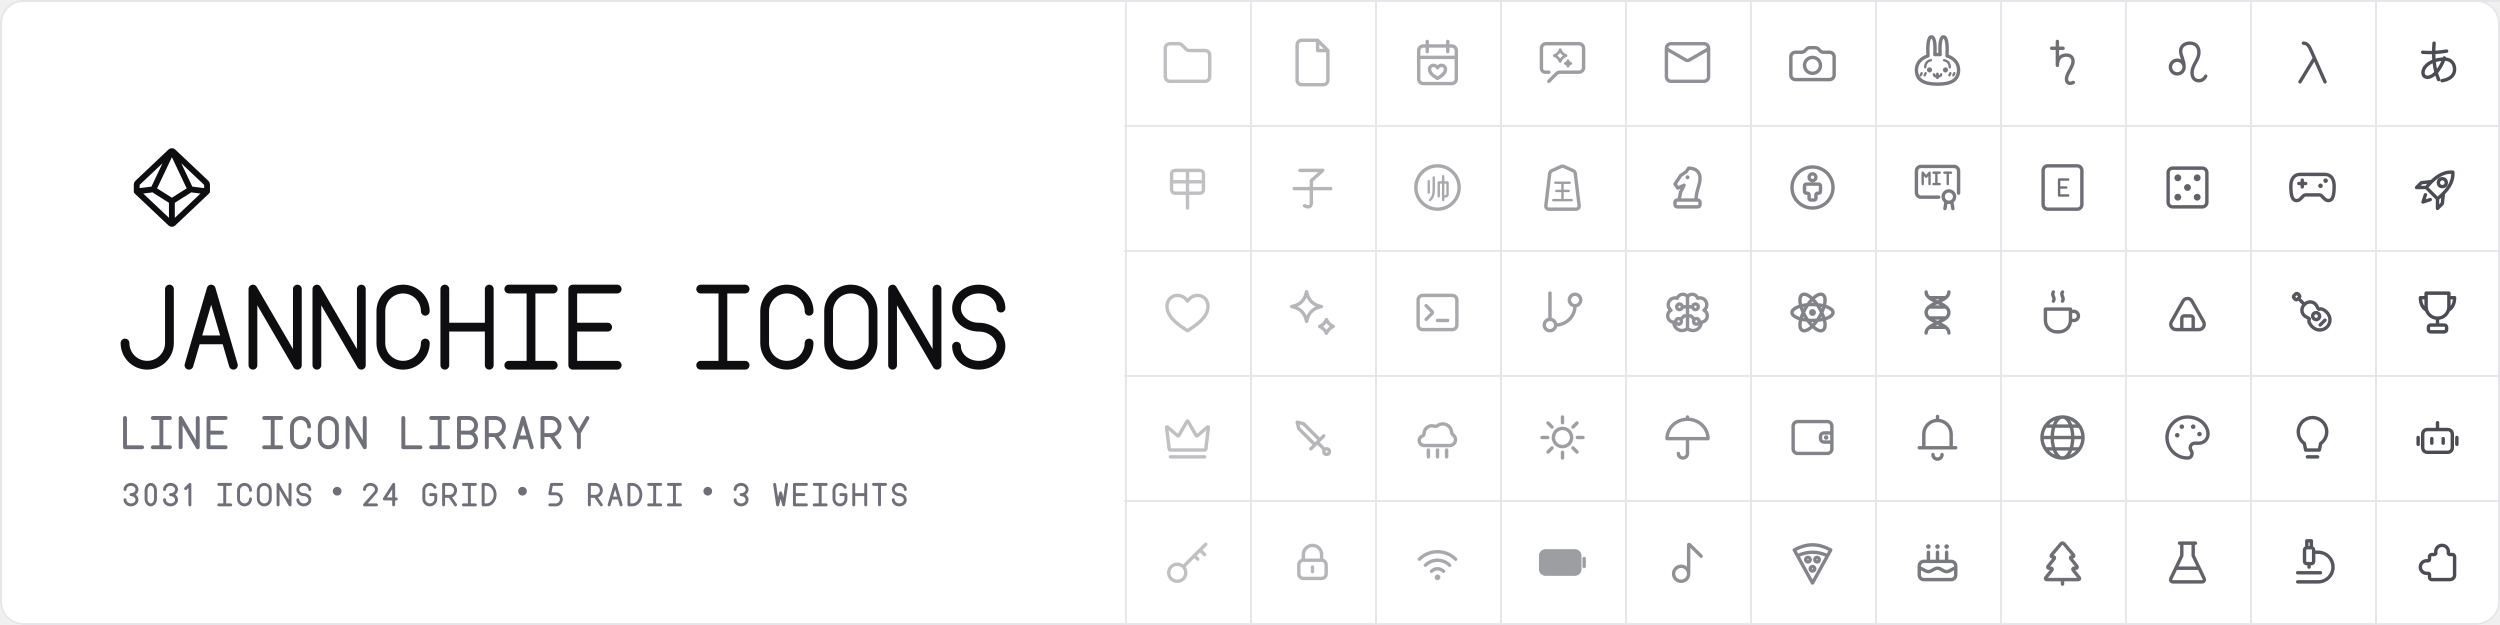
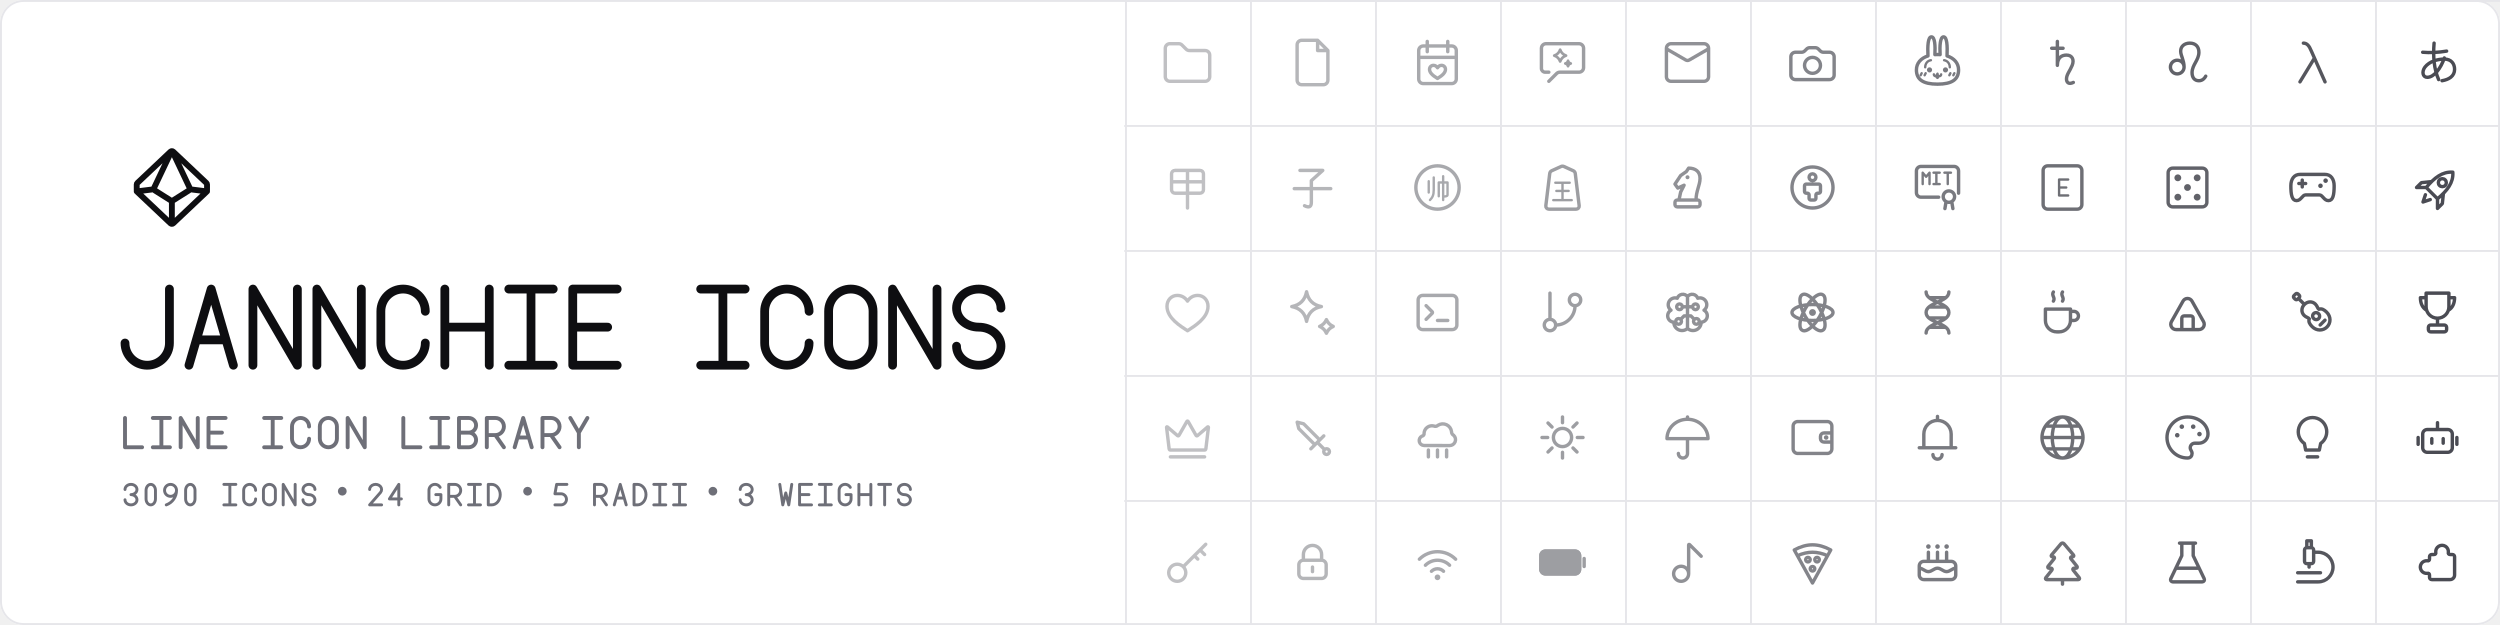
<svg xmlns="http://www.w3.org/2000/svg" width="1280" height="320" viewBox="0 0 1280 320" fill="none" stroke-linecap="round" stroke-linejoin="round">
  <style>
  .bg { fill: #ffffff; } .line { stroke: #e6e6ea; } .ink { stroke: #0e0e11; color: #0e0e11; } .dim { stroke: #6e6f78; } .dim-fill { fill: #6e6f78; } .icons { color: #4a4b53; }
  @media (prefers-color-scheme: dark) { .bg { fill: #0e0e11; } .line { stroke: #1d1d22; } .ink { stroke: #f2f2f4; color: #f2f2f4; } .dim { stroke: #9a9ba4; } .dim-fill { fill: #9a9ba4; } .icons { color: #c2c3ca; } }
</style>
  <rect class="bg" width="1280" height="320" rx="12" />
  <path class="line" d="M576.5 0V320M640.5 0V320M704.5 0V320M768.5 0V320M832.5 0V320M896.5 0V320M960.5 0V320M1024.5 0V320M1088.5 0V320M1152.5 0V320M1216.5 0V320M576 0.5H1280M576 64.5H1280M576 128.5H1280M576 192.5H1280M576 256.5H1280M576 320.5H1280" />
  <rect class="line" x=".5" y=".5" width="1279" height="319" rx="11.5" />
  <g class="icons" stroke="currentColor" stroke-width="1.5">
    <g opacity="0.35">
      <svg x="594" y="18" width="28" height="28" viewBox="0 0 24 24">
        <path d="M4.25 3.75H8.17a2 2 0 0 1 1.42.59l1.82 1.82a2 2 0 0 0 1.42.59h6.92a2 2 0 0 1 2 2v9.5a2 2 0 0 1-2 2H4.25a2 2 0 0 1-2-2V5.75a2 2 0 0 1 2-2z" />
      </svg>
    </g>
    <g opacity="0.41">
      <svg x="658" y="18" width="28" height="28" viewBox="0 0 24 24">
        <path d="M7.25 2.25h6.79a.5.5 0 0 1 .36.15l4.2 4.2a.5.5 0 0 1 .15.36V19.75a2 2 0 0 1-2 2H7.25a2 2 0 0 1-2-2V4.25a2 2 0 0 1 2-2zm7 0v4.5h4.5" />
      </svg>
    </g>
    <g opacity="0.48">
      <svg x="722" y="18" width="28" height="28" viewBox="0 0 24 24">
        <path d="M5.75 4.75h12.5a2 2 0 0 1 2 2v12.5a2 2 0 0 1-2 2H5.75a2 2 0 0 1-2-2V6.75a2 2 0 0 1 2-2zm-2 5h16.5M7.5 2.75v4.5m9-4.5v4.5M12 19c-2.5-1.5-3.5-2.75-3.5-4 0-1 .75-1.75 1.75-1.75.75 0 1.35.45 1.75 1.05.4-.6 1-1.05 1.75-1.05 1 0 1.75.75 1.75 1.75 0 1.25-1 2.5-3.5 4z" />
      </svg>
    </g>
    <g opacity="0.54">
      <svg x="786" y="18" width="28" height="28" viewBox="0 0 24 24">
        <path d="M6 16.25H4.38a1.63 1.63 0 0 1-1.63-1.62V5.75a2 2 0 0 1 2-2h14.5a2 2 0 0 1 2 2v8.5a2 2 0 0 1-2 2H10.83a2 2 0 0 0-1.42.59L6 20.25" />
        <path d="M10.97 6.38q.66 1.92 2.58 2.59-1.92.66-2.58 2.58Q10.3 9.63 8.38 8.97q1.92-.67 2.59-2.59z" stroke-width="1.2" />
        <path d="M14.43 11.24q.24.95 1.19 1.19-.95.24-1.19 1.19-.24-.95-1.19-1.19.95-.24 1.19-1.19z" stroke-width="1.2" fill="currentColor" stroke-linecap="round" stroke-linejoin="round" />
      </svg>
    </g>
    <g opacity="0.61">
      <svg x="850" y="18" width="28" height="28" viewBox="0 0 24 24">
        <path d="M4.75 3.75h14.5a2 2 0 0 1 2 2v12.5a2 2 0 0 1-2 2H4.75a2 2 0 0 1-2-2V5.75a2 2 0 0 1 2-2zM2.75 6l8.5 4.91a1.5 1.5 0 0 0 1.5 0L21.25 6" />
      </svg>
    </g>
    <g opacity="0.68">
      <svg x="914" y="18" width="28" height="28" viewBox="0 0 24 24">
        <path d="M4.5 7.5H7.17a2 2 0 0 0 1.42-.59l.82-.82a2 2 0 0 1 1.42-.59h2.34a2 2 0 0 1 1.42.59l.82.82a2 2 0 0 0 1.42.59H19.5a2 2 0 0 1 2 2v8a2 2 0 0 1-2 2H4.5a2 2 0 0 1-2-2v-8a2 2 0 0 1 2-2zm4 5.75a3.5 3.5 0 1 0 7 0 3.5 3.5 0 1 0-7 0" />
      </svg>
    </g>
    <g opacity="0.74">
      <svg x="978" y="18" width="28" height="28" viewBox="0 0 24 24">
        <path d="M12 8.5c.39 0 .77.01 1.14.04-.2-3.79 0-7.79 1.52-7.79 1.53 0 1.73 4 1.53 8.36 3.14 1.01 5.06 3.22 5.06 6.14 0 4.25-2.96 6.25-9.25 6.25-6.29 0-9.25-2-9.25-6.25 0-2.92 1.92-5.13 5.06-6.14C7.61 4.75 7.81.75 9.34.75c1.52 0 1.72 4 1.52 7.79.37-.03.75-.04 1.14-.04z" />
        <path d="M6.6 14.1c0-1.6 1-2.9 2.5-3.1m8.3 3.1c0-1.6-1-2.9-2.5-3.1m-4.5 6.2c0 1.1 1.6 1.1 1.6-.3 0 1.4 1.6 1.4 1.6.3M12 16.95c-.6.55-.7 1.5 0 1.8.09.04.52-.81.6-.81m-8-.34l.45-.9m1.3.9l.45-.9m10.4.9l.45-.9m1.3.9l.45-.9" stroke-width="1.05" />
        <path d="M8.5 15.25h0m7 0h0" stroke-width="2.25" stroke-linecap="round" stroke-linejoin="round" />
      </svg>
    </g>
    <g opacity="0.80">
      <svg x="1042" y="18" width="28" height="28" viewBox="0 0 24 24">
        <path d="M9.75 2.75v10.5m-2.5-7.5h5m-2.5 7.5c0-3.5 2-4.5 4-4.5 2.5 0 3.5 2 2.5 4.5-1 2.5-2.5 4-2.5 6 0 1.5 1 2.5 3 1.5" />
      </svg>
    </g>
    <g opacity="0.87">
      <svg x="1106" y="18" width="28" height="28" viewBox="0 0 24 24">
        <path d="M4.5 14a3 3 0 1 0 6 0 3 3 0 1 0-6 0m6 0C10.5 11 9 9 9 7c0-2.2 1.8-3.5 4-3.5 2.5 0 4 1.5 4 4 0 3.5-3 5.5-3 9 0 2 1 3.5 3 3.5 1.5 0 2.5-1 3-2" />
      </svg>
    </g>
    <g opacity="0.94">
      <svg x="1170" y="18" width="28" height="28" viewBox="0 0 24 24">
        <path d="M8 3.5c1.5 0 2.5 1 3.5 3.5l6 13.5m-11 0l6.36-10.44" />
      </svg>
    </g>
    <g opacity="1.00">
      <svg x="1234" y="18" width="28" height="28" viewBox="0 0 24 24">
        <path d="M5.5 7.5c3 .3 7 .1 10.5-.5M10.5 3.5c-.5 6 0 11.5 2 16M15 10c-1.5 4.5-4.5 8.5-7.5 8.5-2 0-2.5-2.5-1-4.5 2-2.5 5.5-3.5 8.5-3.5 3 0 4.5 2 4.5 4.5 0 3-2.5 4.5-5.5 5" />
      </svg>
    </g>
    <g opacity="0.35">
      <svg x="594" y="82" width="28" height="28" viewBox="0 0 24 24">
        <path d="M6.5 4.5h11A1.5 1.5 0 0 1 19 6v7a1.5 1.5 0 0 1-1.5 1.5H6.5A1.5 1.5 0 0 1 5 13V6A1.5 1.5 0 0 1 6.5 4.5zM5 9.5H19m-7-5V21" />
      </svg>
    </g>
    <g opacity="0.41">
      <svg x="658" y="82" width="28" height="28" viewBox="0 0 24 24">
        <path d="M6.5 4.5h10L11.5 9m0 0v9.5c0 2-1 2.5-3 1.5M4 12.5H20" />
      </svg>
    </g>
    <g opacity="0.48">
      <svg x="722" y="82" width="28" height="28" viewBox="0 0 24 24">
        <path d="M2.5 12a9.5 9.5 0 1 0 19 0 9.5 9.5 0 1 0-19 0" />
        <path d="M8.15 9.25V14.2m2.2-6.6v5.5c0 2.2-.55 3.3-1.65 4.4m3.85-7.7v6.05m0-6.05H16.4v5.5c0 .55-1.15.77-1.92.55m0-8.8V17.5" stroke-width="1.05" />
      </svg>
    </g>
    <g opacity="0.54">
      <svg x="786" y="82" width="28" height="28" viewBox="0 0 24 24">
        <path d="M12.62 2.78l4.11 1.87a1.5 1.5 0 0 1 .87 1.19l1.72 14.17A1.33 1.33 0 0 1 18 21.5H6a1.33 1.33 0 0 1-1.32-1.49L6.4 5.84a1.5 1.5 0 0 1 .87-1.19l4.11-1.87a1.5 1.5 0 0 1 1.24 0z" />
        <path d="M8.85 9.9h6.3M9.3 13.5h5.4M7.95 17.55h8.1M12 9.9v7.65" stroke-width="1.05" />
      </svg>
    </g>
    <g opacity="0.61">
      <svg x="850" y="82" width="28" height="28" viewBox="0 0 24 24">
        <path d="M15.75 17.5c0-4 1.75-6.5 1.75-9.5 0-3-2-4.5-5-4.5L11.5 5 9 6.75 6.5 10.5l1.25 1.75L10.5 11 9 14l-.75 3.5zm-8.25 0h9a1 1 0 0 1 1 1v1a1 1 0 0 1-1 1h-9a1 1 0 0 1-1-1v-1a1 1 0 0 1 1-1z" />
        <path d="M12 7.5h0" stroke-width="1.75" stroke-linecap="round" stroke-linejoin="round" />
      </svg>
    </g>
    <g opacity="0.68">
      <svg x="914" y="82" width="28" height="28" viewBox="0 0 24 24">
        <path d="M3 12a9 9 0 1 0 18 0A9 9 0 1 0 3 12m7.5-4.5a1.5 1.5 0 1 0 3 0 1.5 1.5 0 1 0-3 0m-1.25 3h5.5a.75.75 0 0 1 .75.75v2.5a.75.75 0 0 1-.75.75h-.5a.75.75 0 0 0-.75.75v1.5a.75.75 0 0 1-.75.75h-1.5a.75.75 0 0 1-.75-.75v-1.5a.75.75 0 0 0-.75-.75h-.5a.75.75 0 0 1-.75-.75v-2.5a.75.75 0 0 1 .75-.75z" />
      </svg>
    </g>
    <g opacity="0.74">
      <svg x="978" y="82" width="28" height="28" viewBox="0 0 24 24">
        <path d="M12.51 16.25H4.75a2 2 0 0 1-2-2V4.75a2 2 0 0 1 2-2h14.5a2 2 0 0 1 2 2v9.5a2 2 0 0 1-.01.24M14.5 16a2.5 2.5 0 1 0 5 0 2.5 2.5 0 1 0-5 0m1.25 2.25l-.5 3m3-3l.5 3" />
        <path d="M5.5 10.5v-5L7 7.29 8.5 5.5v5m1.76-5h2.7m-1.46 0v5m-1.24 0h2.7m2.08-5H17.9m-1.4 0v5" stroke-width="1.05" />
      </svg>
    </g>
    <g opacity="0.80">
      <svg x="1042" y="82" width="28" height="28" viewBox="0 0 24 24">
        <path d="M5.5 2.5h13a2 2 0 0 1 2 2v15a2 2 0 0 1-2 2H5.5a2 2 0 0 1-2-2V4.5a2 2 0 0 1 2-2z" />
        <path d="M14.49 8.5H10.5v7h3.99M10.5 12h3.14" stroke-width="1.05" />
      </svg>
    </g>
    <g opacity="0.87">
      <svg x="1106" y="82" width="28" height="28" viewBox="0 0 24 24">
        <path d="M5.5 3.5h13a2 2 0 0 1 2 2v13a2 2 0 0 1-2 2H5.5a2 2 0 0 1-2-2V5.5a2 2 0 0 1 2-2z" />
        <path d="M7.75 7.75h0m8.5 0h0M12 12h0M7.75 16.25h0m8.5 0h0" stroke-width="3" />
      </svg>
    </g>
    <g opacity="0.94">
      <svg x="1170" y="82" width="28" height="28" viewBox="0 0 24 24">
        <path d="M6.5 6.25h11c2.5 0 4 2 4 5 0 4-.5 6.5-2.5 6.5-2 0-2.5-2.5-4-2.5H9c-1.5 0-2 2.5-4 2.5-2 0-2.5-2.5-2.5-6.5 0-3 1.5-5 4-5zm-.5 4H9M7.5 8.75v3" />
        <path d="M15.5 11.25h0M17.75 9h0" stroke-width="2" />
      </svg>
    </g>
    <g opacity="1.00">
      <svg x="1234" y="82" width="28" height="28" viewBox="0 0 24 24">
        <path d="M18.72 5.28c.35 4.6-2.48 8.13-6.72 11.67L7.05 12c3.54-4.24 7.07-7.07 11.67-6.72zM12.88 8.64a1.75 1.75 45 1 0 2.48 2.48 1.75 1.75 45 1 0-2.48-2.48m-3.47.77l-4.48.47L2.81 12H7.05m7.54 2.59l-.47 4.48L12 21.19V16.95M6.7 15.18L5.64 18.36 8.82 17.3" />
      </svg>
    </g>
    <g opacity="0.35">
      <svg x="594" y="146" width="28" height="28" viewBox="0 0 24 24">
        <path d="M12 20C9 18 3 14.5 3 9.25 3 6.5 5 4.5 7.5 4.5c2 0 3.5 1 4.5 2.5 1-1.5 2.5-2.5 4.5-2.5 2.5 0 4.5 2 4.5 4.75C21 14.5 15 18 12 20z" />
      </svg>
    </g>
    <g opacity="0.41">
      <svg x="658" y="146" width="28" height="28" viewBox="0 0 24 24">
        <path d="M9.4 2.9q1.04 5.46 6.5 6.5-5.46 1.04-6.5 6.5Q8.36 10.44 2.9 9.4 8.36 8.36 9.4 2.9z" />
        <path d="M18.11 15.12q.9 2.09 2.99 2.99-2.09.9-2.99 2.99-.9-2.09-2.99-2.99 2.09-.9 2.99-2.99z" stroke-linecap="round" stroke-linejoin="round" />
      </svg>
    </g>
    <g opacity="0.48">
      <svg x="722" y="146" width="28" height="28" viewBox="0 0 24 24">
        <path d="M5.5 4.5h13a2 2 0 0 1 2 2v11a2 2 0 0 1-2 2H5.5a2 2 0 0 1-2-2V6.5a2 2 0 0 1 2-2zM7 9l2.65 2.65a.5.5 0 0 1 0 .7L7 15m5 .5h4.5" />
      </svg>
    </g>
    <g opacity="0.54">
      <svg x="786" y="146" width="28" height="28" viewBox="0 0 24 24">
        <path d="M4 17.5a2.5 2.5 0 1 0 5 0 2.5 2.5 0 1 0-5 0m11-11a2.5 2.5 0 1 0 5 0 2.5 2.5 0 1 0-5 0m-8.5-3V15m11-6A8.5 8.5 0 0 1 9 17.5" />
      </svg>
    </g>
    <g opacity="0.61">
      <svg x="850" y="146" width="28" height="28" viewBox="0 0 24 24">
        <path d="M12 5a2.6 2.6 0 0 0-4.5.75A3 3 0 0 0 4.75 11 2.8 2.8 0 0 0 6 16.25 3.6 3.6 0 0 0 12 19a3.6 3.6 0 0 0 6-2.75A2.8 2.8 0 0 0 19.25 11 3 3 0 0 0 16.5 5.75 2.6 2.6 0 0 0 12 5zm0 0V19m0-9.5H9.75m0 0a1.25 1.25 0 1 1-2.5 0 1.25 1.25 0 1 1 2.5 0m2.25 4H10.5L9 15m.35.9a1.25 1.25 0 1 1-2.5 0 1.25 1.25 0 1 1 2.5 0M12 9.5h2.25m0 0a1.25 1.25 0 1 0 2.5 0 1.25 1.25 0 1 0-2.5 0M12 13.5h1.5L15 15m-.35.9a1.25 1.25 0 1 0 2.5 0 1.25 1.25 0 1 0-2.5 0" />
      </svg>
    </g>
    <g opacity="0.68">
      <svg x="914" y="146" width="28" height="28" viewBox="0 0 24 24">
        <path d="M3 12a9 3.5 0 1 0 18 0A9 3.5 0 1 0 3 12zM7.5 4.21a9 3.5 60 1 0 9 15.58 9 3.5 60 1 0-9-15.58zm9 0a9 3.5 120 1 0-9 15.58 9 3.5 120 1 0 9-15.58z" />
        <path d="M12 12h0" stroke-width="3" />
      </svg>
    </g>
    <g opacity="0.74">
      <svg x="978" y="146" width="28" height="28" viewBox="0 0 24 24">
        <path d="M7 3c0 4.5 10 4.5 10 9 0 4.5-10 4.5-10 9M17 3C17 7.5 7 7.5 7 12c0 4.5 10 4.5 10 9M8.34 5.5h7.32M8.22 9.6h7.56M8.22 14.4h7.56M8.34 18.5h7.32" />
      </svg>
    </g>
    <g opacity="0.80">
      <svg x="1042" y="146" width="28" height="28" viewBox="0 0 24 24">
        <path d="M4.5 10.5h11v5a5 5 0 0 1-5 5h-1a5 5 0 0 1-5-5zm11 1H17a2 2 0 0 1 0 4H15.5M8 3C7 4.5 9 5.5 8 7m4-4c-1 1.5 1 2.5 0 4" />
      </svg>
    </g>
    <g opacity="0.87">
      <svg x="1106" y="146" width="28" height="28" viewBox="0 0 24 24">
        <path d="M13.96 6.99l5.08 9.02A2.34 2.34 0 0 1 17 19.5H7a2.34 2.34 0 0 1-2.04-3.49l5.08-9.02a2.25 2.25 0 0 1 3.92 0zM9.5 19.5v-5a1 1 0 0 1 1-1h3a1 1 0 0 1 1 1v5" />
      </svg>
    </g>
    <g opacity="0.94">
      <svg x="1170" y="146" width="28" height="28" viewBox="0 0 24 24">
        <path d="M8.46 8.46c-1.41 1.42-1.48 3.47-.14 4.81.92.92 1.91.92 2.27 1.56-.5 1.2.21 2.33 1.27 3.39 1.91 1.91 4.74 1.91 6.5.14 1.77-1.76 1.77-4.59-.14-6.5-1.06-1.06-2.19-1.77-3.39-1.27-.64-.36-.64-1.35-1.56-2.27-1.34-1.34-3.39-1.27-4.81.14zm4.07 6.19a1.5 1.5-45 1 0 2.12-2.12 1.5 1.5-45 1 0-2.12 2.12m2.83 2.83l2.12-2.12M8.46 8.46L5.81 5.81M3.87 4.58l.71-.71a.75.75-45 0 1 1.06 0l.53.53a.75.75-45 0 1 0 1.06l-.71.71a.75.75-45 0 1-1.06 0l-.53-.53a.75.75-45 0 1 0-1.06z" />
      </svg>
    </g>
    <g opacity="1.00">
      <svg x="1234" y="146" width="28" height="28" viewBox="0 0 24 24">
        <path d="M7 3.5H17v6a5 5 0 0 1-10 0zm0 2H4.5C4.5 8 5.4 10 7.23 11M17 5.5h2.5c0 2.5-.9 4.5-2.73 5.5M12 14.5v3m-3 0h6a1 1 0 0 1 1 1v1a1 1 0 0 1-1 1H9a1 1 0 0 1-1-1v-1a1 1 0 0 1 1-1z" />
      </svg>
    </g>
    <g opacity="0.35">
      <svg x="594" y="210" width="28" height="28" viewBox="0 0 24 24">
        <path d="M3.95 17.06L2.81 7.5a.2.2 0 0 1 .32-.17l4.49 3.85a.41.41 0 0 0 .63-.11l3.5-6.14a.29.29 0 0 1 .5 0l3.5 6.14a.41.41 0 0 0 .63.11l4.49-3.85a.2.2 0 0 1 .32.17l-1.14 9.56a.5.5 0 0 1-.49.44H4.44a.5.5 0 0 1-.49-.44zM4.5 20.5h15" />
      </svg>
    </g>
    <g opacity="0.41">
      <svg x="658" y="210" width="28" height="28" viewBox="0 0 24 24">
        <path d="M13.06 15.18L5.99 8.11 5.28 5.28l2.83.71 7.07 7.07m-3.89 3.89l5.66-5.66m-2.83 2.83L17.3 17.3m0 1.77a1.25 1.25-45 1 0 1.77-1.77 1.25 1.25-45 1 0-1.77 1.77" />
      </svg>
    </g>
    <g opacity="0.48">
      <svg x="722" y="210" width="28" height="28" viewBox="0 0 24 24">
        <path d="M6.1 15.5a2.16 2.16 0 0 1-.95-4.09q1.07-.22.96-1.31a3.45 3.45 0 0 1 4.25-3.15q1.01.42 1.84-.3a3.87 3.87 0 0 1 5.95 2.74q-.01 1.09.93 1.64a2.6 2.6 0 0 1-1.76 4.51zm1.9 2v3m4-3v3m4-3v3" />
      </svg>
    </g>
    <g opacity="0.54">
      <svg x="786" y="210" width="28" height="28" viewBox="0 0 24 24">
        <path d="M8 12a4 4 0 1 0 8 0 4 4 0 1 0-8 0m10.5 0H21m-4.4 4.6l1.76 1.76M12 18.5V21M7.4 16.6L5.64 18.36M5.5 12H3M7.4 7.4L5.64 5.64M12 5.5V3m4.6 4.4l1.76-1.76" />
      </svg>
    </g>
    <g opacity="0.61">
      <svg x="850" y="210" width="28" height="28" viewBox="0 0 24 24">
        <path d="M3 12.5a9 8.5 0 0 1 18 0zM12 3V4m0 8.5V19a2 2 0 0 1-4 0" />
      </svg>
    </g>
    <g opacity="0.68">
      <svg x="914" y="210" width="28" height="28" viewBox="0 0 24 24">
        <path d="M5.5 5h13a2 2 0 0 1 2 2V17a2 2 0 0 1-2 2H5.5a2 2 0 0 1-2-2V7a2 2 0 0 1 2-2zm15 5H17a1.5 1.5 0 0 0-1.5 1.5v1A1.5 1.5 0 0 0 17 14h3.5" />
        <path d="M18 12h0" stroke-width="2" />
      </svg>
    </g>
    <g opacity="0.74">
      <svg x="978" y="210" width="28" height="28" viewBox="0 0 24 24">
        <path d="M6 16.5v-6a6 6 0 0 1 12 0v6m-14 0H20m-10 3a2 2 0 0 0 4 0M12 2.75V4.5" />
      </svg>
    </g>
    <g opacity="0.80">
      <svg x="1042" y="210" width="28" height="28" viewBox="0 0 24 24">
        <path d="M3 12a9 9 0 1 0 18 0A9 9 0 1 0 3 12m9-9a4.5 9 0 0 1 0 18A4.5 9 0 0 1 12 3M3 12H21M4.52 7H19.48M4.52 17H19.48" />
      </svg>
    </g>
    <g opacity="0.87">
      <svg x="1106" y="210" width="28" height="28" viewBox="0 0 24 24">
        <path d="M12 3a9 9 0 0 0 0 18c1.4 0 2-1 2-2 0-1.1-.8-1.5-.8-2.5 0-1.1.9-2 2-2H17a4 4 0 0 0 4-4C21 6.4 17 3 12 3z" />
        <path d="M7.5 11h0m2-3.75h0m5 0h0m2.75 3.25h0" stroke-width="2" />
      </svg>
    </g>
    <g opacity="0.94">
      <svg x="1170" y="210" width="28" height="28" viewBox="0 0 24 24">
        <path d="M8.42 14.62a6.25 6.25 0 1 1 7.16 0L15 17.5H9zM9.75 20.5h4.5" />
      </svg>
    </g>
    <g opacity="1.00">
      <svg x="1234" y="210" width="28" height="28" viewBox="0 0 24 24">
        <path d="M7.5 8.5h9a2 2 0 0 1 2 2v6a2 2 0 0 1-2 2h-9a2 2 0 0 1-2-2v-6a2 2 0 0 1 2-2zm4.5 0v-3m-2.5 7v2m5-2v2M3.5 12v3m17-3v3" />
      </svg>
    </g>
    <g opacity="0.35">
      <svg x="594" y="274" width="28" height="28" viewBox="0 0 24 24">
        <path d="M3.75 16.5a3.75 3.75 0 1 0 7.5 0 3.75 3.75 0 1 0-7.5 0m6.4-2.65L20 4M17.5 6.5l2 2M15 9l1.5 1.5" />
      </svg>
    </g>
    <g opacity="0.41">
      <svg x="658" y="274" width="28" height="28" viewBox="0 0 24 24">
        <path d="M8 11h8a2 2 0 0 1 2 2v4a2 2 0 0 1-2 2H8a2 2 0 0 1-2-2V13a2 2 0 0 1 2-2zm0 0V8.5a4 4 0 0 1 8 0V11m-4 3v2" />
      </svg>
    </g>
    <g opacity="0.48">
      <svg x="722" y="274" width="28" height="28" viewBox="0 0 24 24">
        <path d="M9.35 15.85a3.75 3.75 0 0 1 5.3 0M6.7 13.2a7.5 7.5 0 0 1 10.6 0M4.05 10.55a11.25 11.25 0 0 1 15.9 0" />
        <path d="M12 18.5h0" stroke-width="2.5" />
      </svg>
    </g>
    <g opacity="0.54">
      <svg x="786" y="274" width="28" height="28" viewBox="0 0 24 24">
        <path d="M4.5 7h13a2 2 0 0 1 2 2v6a2 2 0 0 1-2 2H4.5a2 2 0 0 1-2-2V9a2 2 0 0 1 2-2zm17 3.25v3.5" />
        <path d="M19.5 9v6a2 2 0 0 1-2 2H4.5a2 2 0 0 1-2-2V9a2 2 0 0 1 2-2h13a2 2 0 0 1 2 2z" fill="currentColor" />
      </svg>
    </g>
    <g opacity="0.61">
      <svg x="850" y="274" width="28" height="28" viewBox="0 0 24 24">
        <path d="M5.9 16.95a3.3 3.3 0 1 0 6.6 0 3.3 3.3 0 1 0-6.6 0m6.6 0V4.25a.21.21 0 0 1 .35-.15L18 9.25" />
      </svg>
    </g>
    <g opacity="0.68">
      <svg x="914" y="274" width="28" height="28" viewBox="0 0 24 24">
        <path d="M4 6.5c5.5-3 10.5-3 16 0L12 21zM5.4 9C10 7 14 7 18.6 9M9 10.75a1 1 0 1 0 2 0 1 1 0 1 0-2 0m4 0a1 1 0 1 0 2 0 1 1 0 1 0-2 0m-2 4a1 1 0 1 0 2 0 1 1 0 1 0-2 0" />
      </svg>
    </g>
    <g opacity="0.74">
      <svg x="978" y="274" width="28" height="28" viewBox="0 0 24 24">
        <path d="M6 11.5H18a2 2 0 0 1 2 2v4a2 2 0 0 1-2 2H6a2 2 0 0 1-2-2v-4a2 2 0 0 1 2-2zm-2 3c1.5 0 2.5 1.5 4 1.5 1.5 0 2.5-1.5 4-1.5 1.5 0 2.5 1.5 4 1.5 1.5 0 2.5-1.5 4-1.5m-12-3v-4m4 4v-4m4 4v-4" />
        <path d="M8 5H8m4 0h0m4 0h0" stroke-width="2" />
      </svg>
    </g>
    <g opacity="0.80">
      <svg x="1042" y="274" width="28" height="28" viewBox="0 0 24 24">
        <path d="M12.65 3.76l4.2 4.98a.46.46 0 0 1-.35.76H16a.48.48 0 0 0-.37.78l2.75 3.44a.48.48 0 0 1-.38.78H17a.48.48 0 0 0-.37.78l2.75 3.44a.48.48 0 0 1-.38.78H5a.48.48 0 0 1-.37-.78l2.75-3.44A.48.48 0 0 0 7 14.5H6a.48.48 0 0 1-.37-.78l2.75-3.44A.48.48 0 0 0 8 9.5H7.5a.46.46 0 0 1-.35-.76l4.2-4.98a.85.85 0 0 1 1.3 0zM12 19.5v2" />
      </svg>
    </g>
    <g opacity="0.87">
      <svg x="1106" y="274" width="28" height="28" viewBox="0 0 24 24">
        <path d="M8.5 3.5h7m-6 0V9m5-5.5V9m-5 0L4.65 19.15A.95.95 0 0 0 5.5 20.5h13a.95.95 0 0 0 .85-1.35L14.5 9M6.87 14.5H17.13" />
      </svg>
    </g>
    <g opacity="0.94">
      <svg x="1170" y="274" width="28" height="28" viewBox="0 0 24 24">
        <path d="M9.5 5.5h2a1 1 0 0 1 1 1v5a1 1 0 0 1-1 1h-2a1 1 0 0 1-1-1v-5a1 1 0 0 1 1-1zm0 0v-3h2v3m-1 7V14m-5 2.5h10m-3-9h2a6.5 6.5 0 0 1 0 13h-9" />
      </svg>
    </g>
    <g opacity="1.00">
      <svg x="1234" y="274" width="28" height="28" viewBox="0 0 24 24">
        <path d="M10.42 8.5H9.46a.96.96 0 0 0-.96.96v.96q0 1.06-1.03.81a2.78 2.78 0 1 0 0 5.54q1.03-.25 1.03.81v.96a.96.96 0 0 0 .96.96H17.5a2 2 0 0 0 2-2V9.46a.96.96 0 0 0-.96-.96h-.96q-1.06 0-.81-1.03a2.78 2.78 0 1 0-5.54 0q.25 1.03-.81 1.03z" />
      </svg>
    </g>
  </g>
  <g class="ink" stroke="currentColor" stroke-width="1.5">
    <svg x="64" y="72" width="48" height="48" viewBox="0 0 24 24">
      <path d="M12.34 2.82l8.5 8.03a.5.5 0 0 1 .16.37v1.56a.5.5 0 0 1-.16.37l-8.5 8.03a.5.5 0 0 1-.68 0l-8.5-8.03A.5.5 0 0 1 3 12.78V11.22a.5.5 0 0 1 .16-.37l8.5-8.03a.5.5 0 0 1 .68 0zm-.12.13l4.34 9.15a.5.5 0 0 1-.18.64l-4.11 2.59a.5.5 0 0 1-.54 0l-4.1-2.59a.5.5 0 0 1-.19-.64l4.35-9.15a.24.24 0 0 1 .43 0zm4.37 9.5L21 13m-9 2.41v5.06M7.41 12.45L3 13" />
    </svg>
  </g>
  <path class="ink" stroke-width="4.5" d="M86.75 148L86.75 175.625A11.375 11.375 0 0 1 64 175.625M96.75 187L108.125 148L119.5 187M100.65 174L115.6 174M129.5 187L129.5 148L152.25 187L152.25 148M162.25 187L162.25 148L185 187L185 148M217.75 159.375A11.375 11.375 0 0 0 195 159.375L195 175.625A11.375 11.375 0 0 0 217.75 175.625M227.75 148L227.75 187M250.5 148L250.5 187M227.75 167.5L250.5 167.5M260.5 148L283.25 148M271.875 148L271.875 187M260.5 187L283.25 187M316 148L293.25 148L293.25 187L316 187M293.25 167.5L311.125 167.5M358.75 148L381.5 148M370.125 148L370.125 187M358.75 187L381.5 187M414.25 159.375A11.375 11.375 0 0 0 391.5 159.375L391.5 175.625A11.375 11.375 0 0 0 414.25 175.625M424.25 159.375A11.375 11.375 0 0 1 447 159.375L447 175.625A11.375 11.375 0 0 1 424.25 175.625ZM457 187L457 148L479.75 187L479.75 148M512.5 157.75A11.375 9.75 0 1 0 501.125 167.5A11.375 9.75 0 1 1 489.75 177.25" />
  <path class="dim" stroke-width="2" d="M64 214L64 229L72.75 229M78.25 214L87 214M82.625 214L82.625 229M78.25 229L87 229M92.5 229L92.5 214L101.25 229L101.25 214M115.5 214L106.75 214L106.75 229L115.5 229M106.75 221.5L113.625 221.5M135.25 214L144 214M139.625 214L139.625 229M135.25 229L144 229M158.25 218.375A4.375 4.375 0 0 0 149.5 218.375L149.5 224.625A4.375 4.375 0 0 0 158.25 224.625M163.75 218.375A4.375 4.375 0 0 1 172.5 218.375L172.5 224.625A4.375 4.375 0 0 1 163.75 224.625ZM178 229L178 214L186.75 229L186.75 214M206.5 214L206.5 229L215.25 229M220.75 214L229.5 214M225.125 214L225.125 229M220.75 229L229.5 229M235 229L235 214L240 214A3.75 3.75 0 0 1 240 221.5L235 221.5M240 221.5A3.75 3.75 0 0 1 240 229L235 229M249.25 229L249.25 214L253.625 214A4.375 4.375 0 0 1 253.625 222.75L249.25 222.75M253.625 222.75L258 229M263.5 229L267.875 214L272.25 229M265 224L270.75 224M277.75 229L277.75 214L282.125 214A4.375 4.375 0 0 1 282.125 222.75L277.75 222.75M282.125 222.75L286.5 229M292 214L296.375 221.5L300.75 214M296.375 221.5L296.375 229" />
  <g class="dim" stroke-width="1.5">
-     <path d="M64 250.625A3.062 2.625 0 1 1 67.062 253.25A3.062 2.625 0 1 1 64 255.875M74.781 251.062A2.406 3.062 0 0 1 79.594 251.062L79.594 255.438A2.406 3.062 0 0 1 74.781 255.438ZM84.25 250.625A3.062 2.625 0 1 1 87.312 253.25A3.062 2.625 0 1 1 84.25 255.875M95.031 250.188L97.219 248L97.219 258.5M112 248L118.125 248M115.062 248L115.062 258.5M112 258.5L118.125 258.5M128.25 251.062A3.062 3.062 0 0 0 122.125 251.062L122.125 255.438A3.062 3.062 0 0 0 128.25 255.438M132.25 251.062A3.062 3.062 0 0 1 138.375 251.062L138.375 255.438A3.062 3.062 0 0 1 132.25 255.438ZM142.375 258.5L142.375 248L148.5 258.5L148.5 248M158.625 250.625A3.062 2.625 0 1 0 155.562 253.25A3.062 2.625 0 1 1 152.5 255.875M186.625 250.625A3.062 2.625 0 1 1 192.19 252.13L186.625 258.5L192.75 258.5M201.562 258.5L201.562 248L196.75 255.438L202.875 255.438M222.722 249.531A3.062 3.062 0 0 0 217 251.062L217 255.438A3.062 3.062 0 0 0 223.125 255.438L223.125 253.25L220.5 253.25M227.125 258.5L227.125 248L230.188 248A3.062 3.062 0 0 1 230.188 254.125L227.125 254.125M230.188 254.125L233.25 258.5M237.25 248L243.375 248M240.312 248L240.312 258.5M237.25 258.5L243.375 258.5M247.375 248L249.125 248A4.375 5.25 0 0 1 249.125 258.5L247.375 258.5ZM287.625 248L282.375 248L281.5 252.812L284.562 252.812A2.844 2.844 0 0 1 284.562 258.5L281.5 258.5M301.75 258.5L301.75 248L304.812 248A3.062 3.062 0 0 1 304.812 254.125L301.75 254.125M304.812 254.125L307.875 258.5M311.875 258.5L314.938 248L318 258.5M312.925 255L316.95 255M322 248L323.75 248A4.375 5.25 0 0 1 323.75 258.5L322 258.5ZM332.125 248L338.25 248M335.188 248L335.188 258.5M332.125 258.5L338.25 258.5M342.25 248L348.375 248M345.312 248L345.312 258.5M342.25 258.5L348.375 258.5M376.375 250.625A3.062 2.625 0 1 1 379.438 253.25A3.062 2.625 0 1 1 376.375 255.875M396.625 248L398.156 258.5L399.688 252.375L401.219 258.5L402.75 248M412.875 248L406.75 248L406.75 258.5L412.875 258.5M406.75 253.25L411.562 253.25M416.875 248L423 248M419.938 248L419.938 258.5M416.875 258.5L423 258.5M432.723 249.531A3.062 3.062 0 0 0 427 251.062L427 255.438A3.062 3.062 0 0 0 433.125 255.438L433.125 253.25L430.5 253.25M437.125 248L437.125 258.5M443.25 248L443.25 258.5M437.125 253.25L443.25 253.25M447.25 248L453.375 248M450.312 248L450.312 258.5M463.5 250.625A3.062 2.625 0 1 0 460.438 253.25A3.062 2.625 0 1 1 457.375 255.875" />
-     <circle cx="172.625" cy="251.5" r="1.5" class="dim-fill" />
-     <circle cx="267.5" cy="251.5" r="1.5" class="dim-fill" />
-     <circle cx="362.375" cy="251.5" r="1.5" class="dim-fill" />
+     <path d="M64 250.625A3.062 2.625 0 1 1 67.062 253.25A3.062 2.625 0 1 1 64 255.875M74.781 251.062A2.406 3.062 0 0 1 79.594 251.062L79.594 255.438A2.406 3.062 0 0 1 74.781 255.438ZM85.125 258.5A7.875 7.875 0 0 0 90.375 251.062A3.062 3.062 0 1 0 84.25 251.062A3.062 3.062 0 1 0 90.375 251.062M95.031 251.062A2.406 3.062 0 0 1 99.844 251.062L99.844 255.438A2.406 3.062 0 0 1 95.031 255.438ZM114.625 248L120.75 248M117.688 248L117.688 258.5M114.625 258.5L120.75 258.5M130.875 251.062A3.062 3.062 0 0 0 124.75 251.062L124.75 255.438A3.062 3.062 0 0 0 130.875 255.438M134.875 251.062A3.062 3.062 0 0 1 141 251.062L141 255.438A3.062 3.062 0 0 1 134.875 255.438ZM145 258.5L145 248L151.125 258.5L151.125 248M161.25 250.625A3.062 2.625 0 1 0 158.188 253.25A3.062 2.625 0 1 1 155.125 255.875M189.25 250.625A3.062 2.625 0 1 1 194.815 252.13L189.25 258.5L195.375 258.5M204.188 258.5L204.188 248L199.375 255.438L205.5 255.438M225.347 249.531A3.062 3.062 0 0 0 219.625 251.062L219.625 255.438A3.062 3.062 0 0 0 225.75 255.438L225.75 253.25L223.125 253.25M229.75 258.5L229.75 248L232.812 248A3.062 3.062 0 0 1 232.812 254.125L229.75 254.125M232.812 254.125L235.875 258.5M239.875 248L246 248M242.938 248L242.938 258.5M239.875 258.5L246 258.5M250 248L251.75 248A4.375 5.25 0 0 1 251.75 258.5L250 258.5ZM290.25 248L285 248L284.125 252.812L287.188 252.812A2.844 2.844 0 0 1 287.188 258.5L284.125 258.5M304.375 258.5L304.375 248L307.438 248A3.062 3.062 0 0 1 307.438 254.125L304.375 254.125M307.438 254.125L310.5 258.5M314.5 258.5L317.562 248L320.625 258.5M315.55 255L319.575 255M324.625 248L326.375 248A4.375 5.25 0 0 1 326.375 258.5L324.625 258.5ZM334.75 248L340.875 248M337.812 248L337.812 258.5M334.75 258.5L340.875 258.5M344.875 248L351 248M347.938 248L347.938 258.5M344.875 258.5L351 258.5M379 250.625A3.062 2.625 0 1 1 382.062 253.25A3.062 2.625 0 1 1 379 255.875M399.25 248L400.781 258.5L402.312 252.375L403.844 258.5L405.375 248M415.5 248L409.375 248L409.375 258.5L415.5 258.5M409.375 253.25L414.188 253.25M419.5 248L425.625 248M422.562 248L422.562 258.5M419.5 258.5L425.625 258.5M435.348 249.531A3.062 3.062 0 0 0 429.625 251.062L429.625 255.438A3.062 3.062 0 0 0 435.75 255.438L435.75 253.25L433.125 253.25M439.75 248L439.75 258.5M445.875 248L445.875 258.5M439.75 253.25L445.875 253.25M449.875 248L456 248M452.938 248L452.938 258.5M466.125 250.625A3.062 2.625 0 1 0 463.062 253.25A3.062 2.625 0 1 1 460 255.875" />
+     <circle cx="175.25" cy="251.5" r="1.5" class="dim-fill" />
+     <circle cx="270.125" cy="251.5" r="1.5" class="dim-fill" />
+     <circle cx="365" cy="251.5" r="1.5" class="dim-fill" />
  </g>
</svg>
